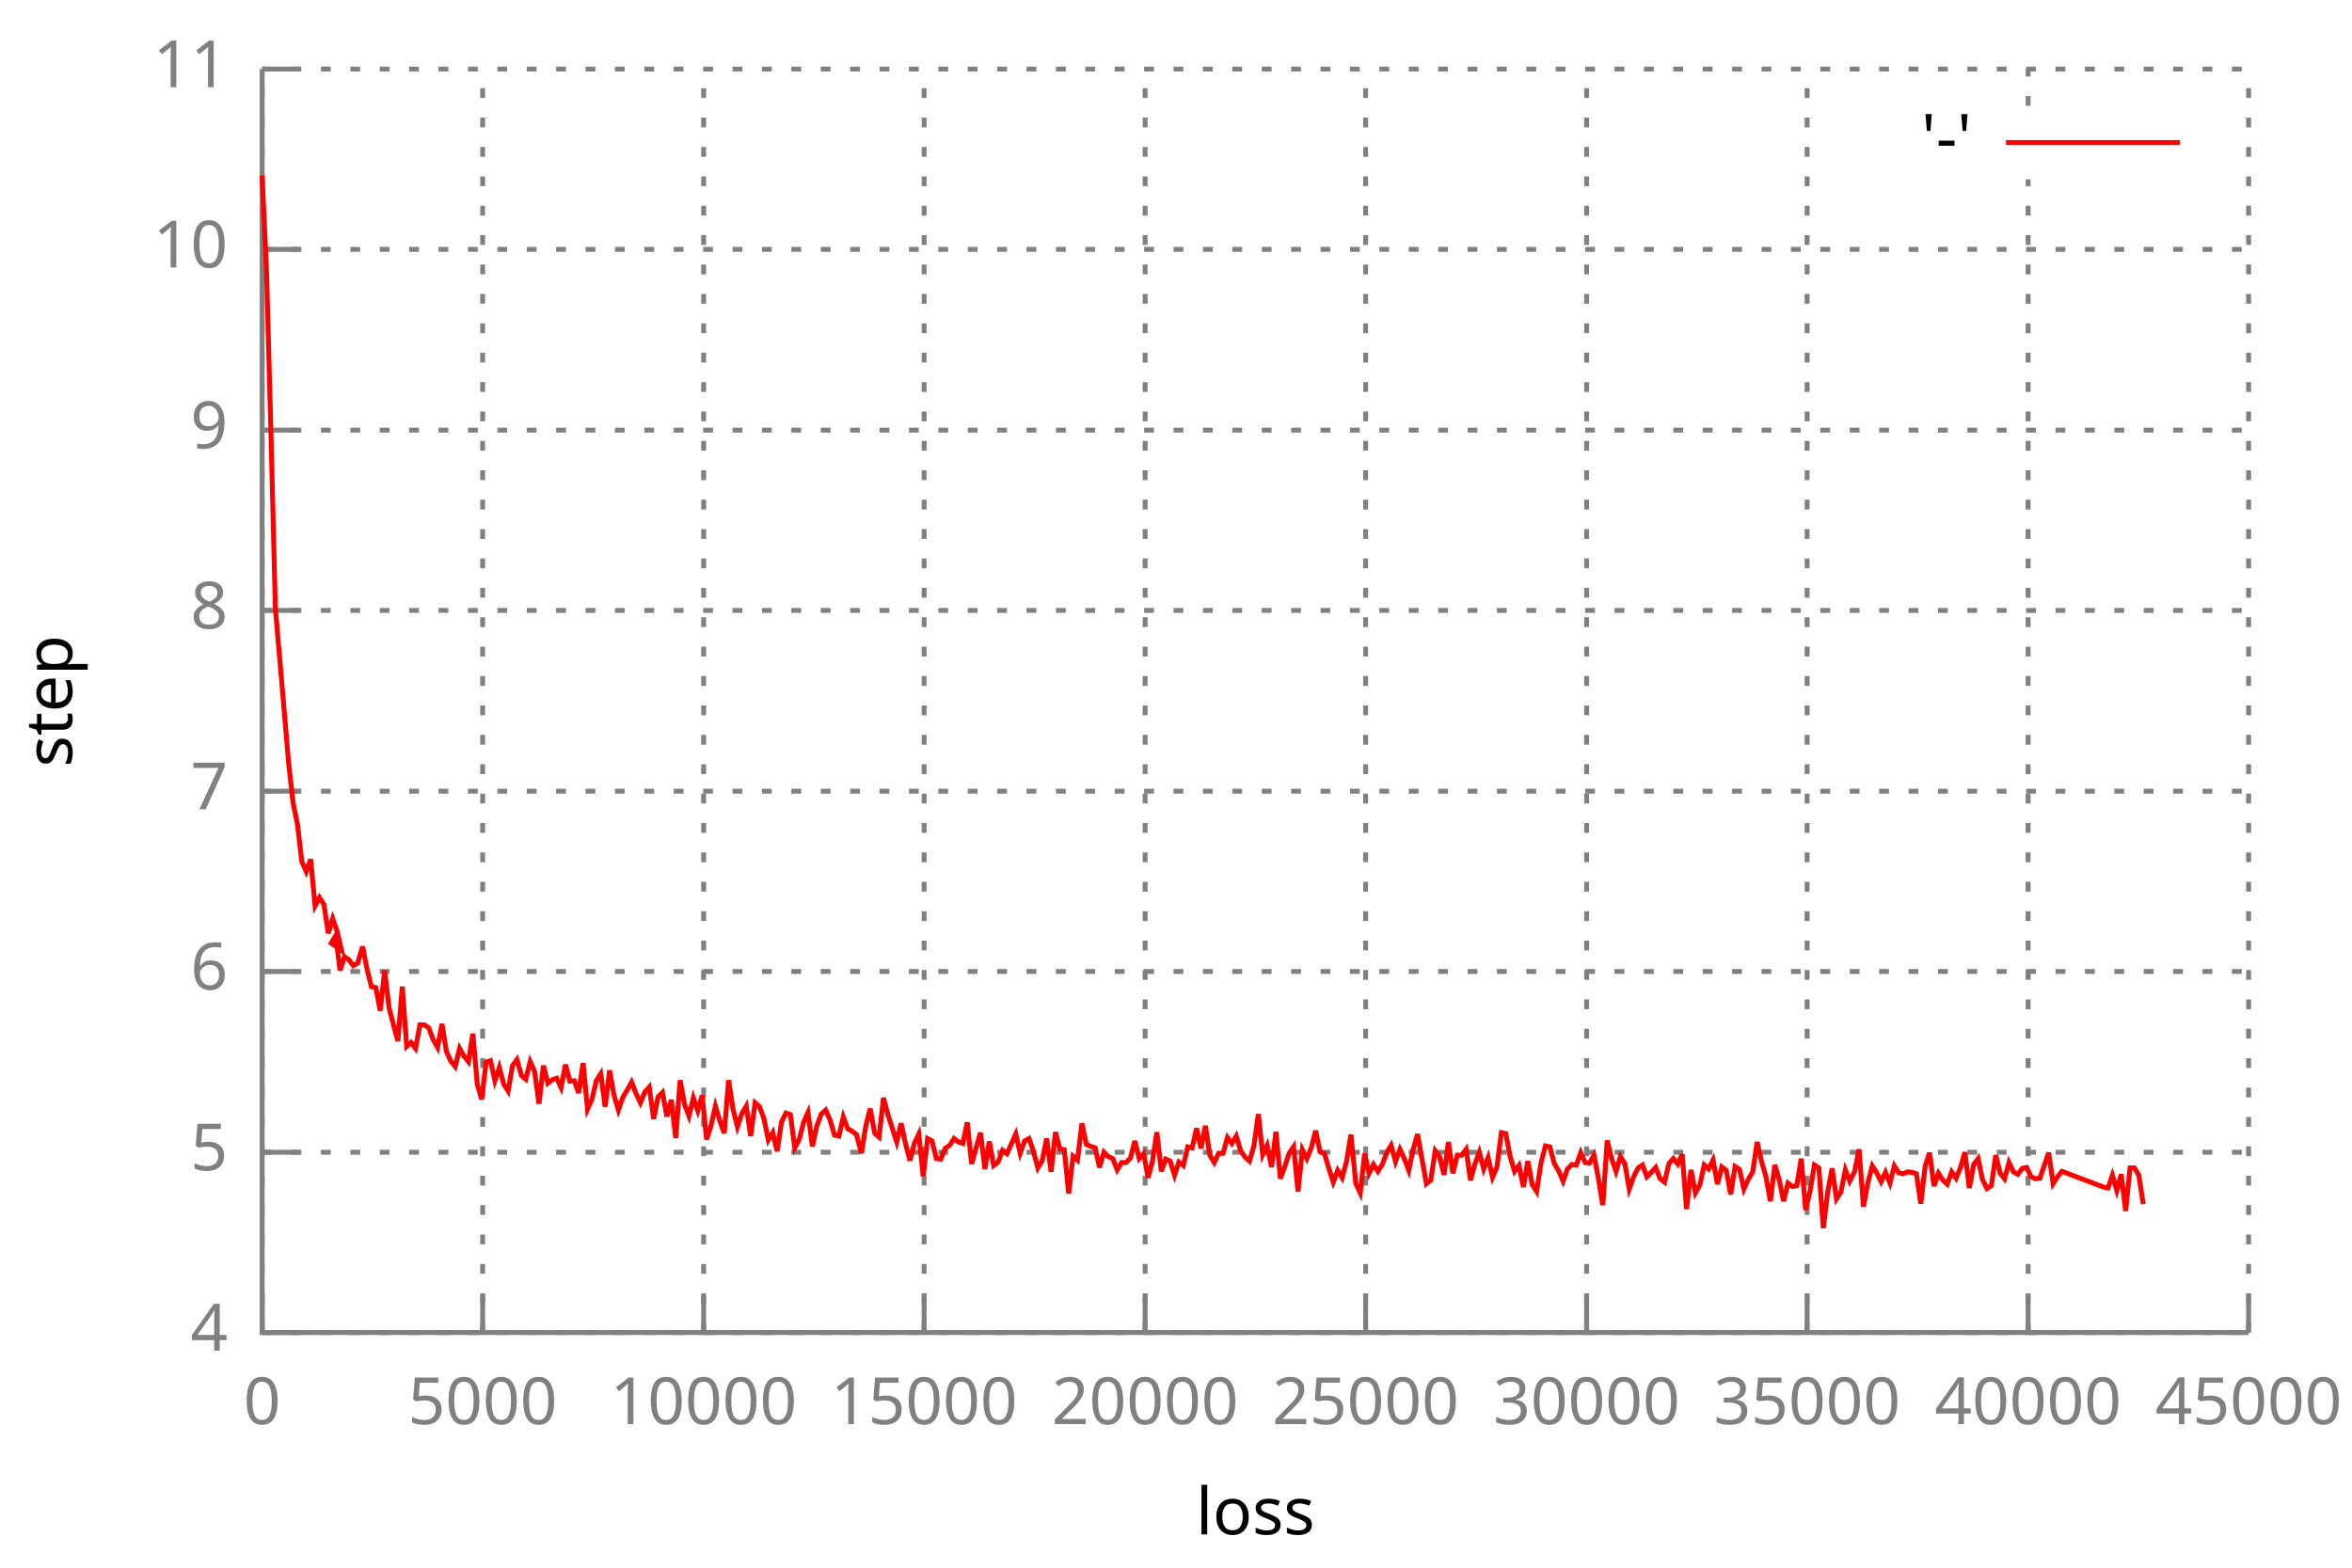
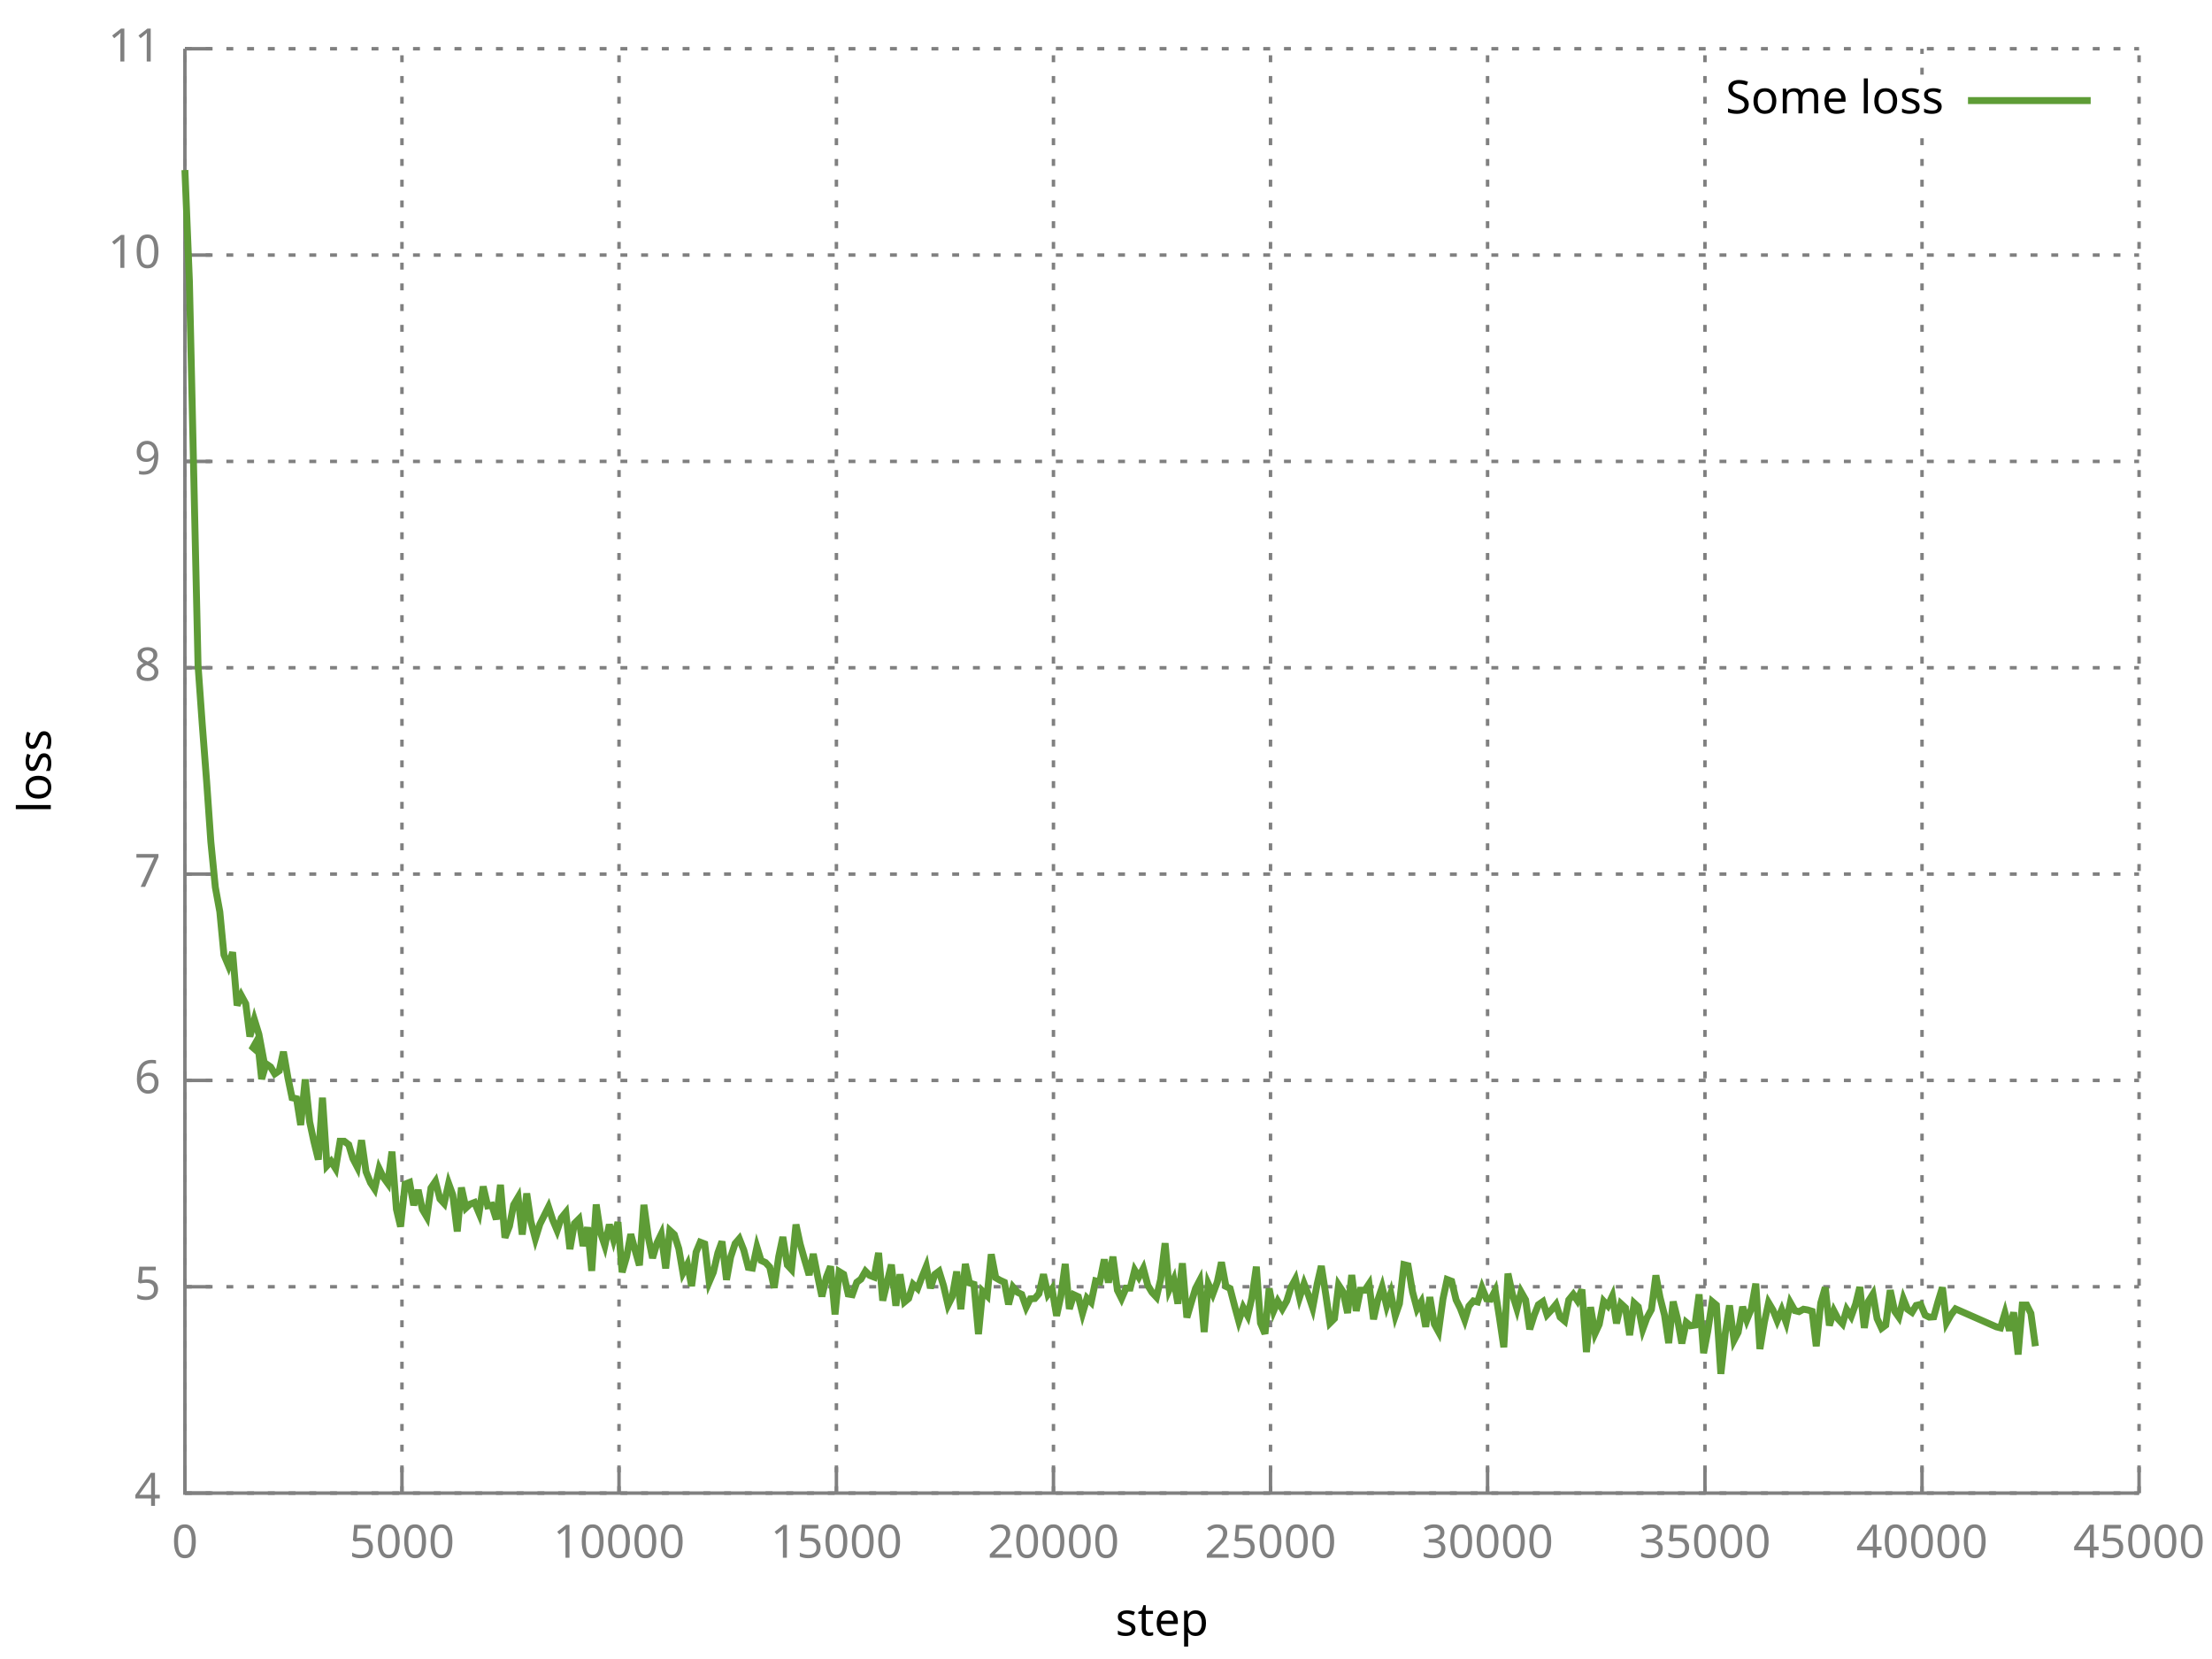
- <svg xmlns="http://www.w3.org/2000/svg" xmlns:xlink="http://www.w3.org/1999/xlink" width="480" height="320" viewBox="0 0 480 320">
+ <svg xmlns="http://www.w3.org/2000/svg" xmlns:xlink="http://www.w3.org/1999/xlink" width="640" height="480" viewBox="0 0 640 480">
  <g id="gnuplot_canvas">
-     <rect x="0" y="0" width="480" height="320" fill="none" />
+     <rect x="0" y="0" width="640" height="480" fill="none" />
    <defs>
      <circle id="gpDot" r="0.5" stroke-width="0.5" />
      <path id="gpPt0" stroke-width="0.267" stroke="currentColor" d="M-1,0 h2 M0,-1 v2" />
      <path id="gpPt1" stroke-width="0.267" stroke="currentColor" d="M-1,-1 L1,1 M1,-1 L-1,1" />
      <path id="gpPt2" stroke-width="0.267" stroke="currentColor" d="M-1,0 L1,0 M0,-1 L0,1 M-1,-1 L1,1 M-1,1 L1,-1" />
      <rect id="gpPt3" stroke-width="0.267" stroke="currentColor" x="-1" y="-1" width="2" height="2" />
      <rect id="gpPt4" stroke-width="0.267" stroke="currentColor" fill="currentColor" x="-1" y="-1" width="2" height="2" />
      <circle id="gpPt5" stroke-width="0.267" stroke="currentColor" cx="0" cy="0" r="1" />
      <use xlink:href="#gpPt5" id="gpPt6" fill="currentColor" stroke="none" />
      <path id="gpPt7" stroke-width="0.267" stroke="currentColor" d="M0,-1.33 L-1.33,0.67 L1.33,0.67 z" />
      <use xlink:href="#gpPt7" id="gpPt8" fill="currentColor" stroke="none" />
      <use xlink:href="#gpPt7" id="gpPt9" stroke="currentColor" transform="rotate(180)" />
      <use xlink:href="#gpPt9" id="gpPt10" fill="currentColor" stroke="none" />
      <use xlink:href="#gpPt3" id="gpPt11" stroke="currentColor" transform="rotate(45)" />
      <use xlink:href="#gpPt11" id="gpPt12" fill="currentColor" stroke="none" />
      <filter id="greybox" filterUnits="objectBoundingBox" x="0" y="0" height="1" width="1">
        <feFlood flood-color="lightgrey" flood-opacity="1" result="grey" />
        <feComposite in="SourceGraphic" in2="grey" operator="atop" />
      </filter>
    </defs>
    <g style="fill:none; color:white; stroke:currentColor; stroke-width:1.00; stroke-linecap:butt; stroke-linejoin:miter">
</g>
    <g style="fill:none; color:red; stroke:currentColor; stroke-width:1.00; stroke-linecap:butt; stroke-linejoin:miter">
</g>
    <g style="fill:none; color:gray; stroke:currentColor; stroke-width:1.00; stroke-linecap:butt; stroke-linejoin:miter">
-       <path stroke="rgb(128, 128, 128)" stroke-dasharray=" 2,4" class="gridline" d="M53.5,272.0 L458.9,272.0  " />
-     </g>
-     <g style="fill:none; color:red; stroke:currentColor; stroke-width:1.00; stroke-linecap:butt; stroke-linejoin:miter">
-       <path stroke="rgb(128, 128, 128)" d="M53.5,272.0 L61.0,272.0  " />
-       <g transform="translate(46.5,275.7)" style="stroke:none; fill:rgb(128,128,128); font-family:Verdana; font-size:10.00pt; text-anchor:end">
+       <path stroke="rgb(128, 128, 128)" stroke-dasharray=" 2,4" class="gridline" d="M53.5,432.0 L618.9,432.0  " />
+     </g>
+     <g style="fill:none; color:red; stroke:currentColor; stroke-width:1.00; stroke-linecap:butt; stroke-linejoin:miter">
+       <path stroke="rgb(128, 128, 128)" d="M53.5,432.0 L61.0,432.0  " />
+       <g transform="translate(46.5,435.7)" style="stroke:none; fill:rgb(128,128,128); font-family:Verdana; font-size:10.00pt; text-anchor:end">
        <text> 4</text>
      </g>
    </g>
    <g style="fill:none; color:gray; stroke:currentColor; stroke-width:1.00; stroke-linecap:butt; stroke-linejoin:miter">
-       <path stroke="rgb(128, 128, 128)" stroke-dasharray=" 2,4" class="gridline" d="M53.5,235.2 L458.9,235.2  " />
-     </g>
-     <g style="fill:none; color:red; stroke:currentColor; stroke-width:1.00; stroke-linecap:butt; stroke-linejoin:miter">
-       <path stroke="rgb(128, 128, 128)" d="M53.5,235.2 L61.0,235.2  " />
-       <g transform="translate(46.5,238.9)" style="stroke:none; fill:rgb(128,128,128); font-family:Verdana; font-size:10.00pt; text-anchor:end">
+       <path stroke="rgb(128, 128, 128)" stroke-dasharray=" 2,4" class="gridline" d="M53.5,372.3 L618.9,372.3  " />
+     </g>
+     <g style="fill:none; color:red; stroke:currentColor; stroke-width:1.00; stroke-linecap:butt; stroke-linejoin:miter">
+       <path stroke="rgb(128, 128, 128)" d="M53.5,372.3 L61.0,372.3  " />
+       <g transform="translate(46.5,376.0)" style="stroke:none; fill:rgb(128,128,128); font-family:Verdana; font-size:10.00pt; text-anchor:end">
        <text> 5</text>
      </g>
    </g>
    <g style="fill:none; color:gray; stroke:currentColor; stroke-width:1.00; stroke-linecap:butt; stroke-linejoin:miter">
-       <path stroke="rgb(128, 128, 128)" stroke-dasharray=" 2,4" class="gridline" d="M53.5,198.3 L458.9,198.3  " />
-     </g>
-     <g style="fill:none; color:red; stroke:currentColor; stroke-width:1.00; stroke-linecap:butt; stroke-linejoin:miter">
-       <path stroke="rgb(128, 128, 128)" d="M53.5,198.3 L61.0,198.3  " />
-       <g transform="translate(46.5,202.0)" style="stroke:none; fill:rgb(128,128,128); font-family:Verdana; font-size:10.00pt; text-anchor:end">
+       <path stroke="rgb(128, 128, 128)" stroke-dasharray=" 2,4" class="gridline" d="M53.5,312.6 L618.9,312.6  " />
+     </g>
+     <g style="fill:none; color:red; stroke:currentColor; stroke-width:1.00; stroke-linecap:butt; stroke-linejoin:miter">
+       <path stroke="rgb(128, 128, 128)" d="M53.5,312.6 L61.0,312.6  " />
+       <g transform="translate(46.5,316.3)" style="stroke:none; fill:rgb(128,128,128); font-family:Verdana; font-size:10.00pt; text-anchor:end">
        <text> 6</text>
      </g>
    </g>
    <g style="fill:none; color:gray; stroke:currentColor; stroke-width:1.00; stroke-linecap:butt; stroke-linejoin:miter">
-       <path stroke="rgb(128, 128, 128)" stroke-dasharray=" 2,4" class="gridline" d="M53.5,161.5 L458.9,161.5  " />
-     </g>
-     <g style="fill:none; color:red; stroke:currentColor; stroke-width:1.00; stroke-linecap:butt; stroke-linejoin:miter">
-       <path stroke="rgb(128, 128, 128)" d="M53.5,161.5 L61.0,161.5  " />
-       <g transform="translate(46.5,165.2)" style="stroke:none; fill:rgb(128,128,128); font-family:Verdana; font-size:10.00pt; text-anchor:end">
+       <path stroke="rgb(128, 128, 128)" stroke-dasharray=" 2,4" class="gridline" d="M53.5,252.9 L618.9,252.9  " />
+     </g>
+     <g style="fill:none; color:red; stroke:currentColor; stroke-width:1.00; stroke-linecap:butt; stroke-linejoin:miter">
+       <path stroke="rgb(128, 128, 128)" d="M53.5,252.9 L61.0,252.9  " />
+       <g transform="translate(46.5,256.6)" style="stroke:none; fill:rgb(128,128,128); font-family:Verdana; font-size:10.00pt; text-anchor:end">
        <text> 7</text>
      </g>
    </g>
    <g style="fill:none; color:gray; stroke:currentColor; stroke-width:1.00; stroke-linecap:butt; stroke-linejoin:miter">
-       <path stroke="rgb(128, 128, 128)" stroke-dasharray=" 2,4" class="gridline" d="M53.5,124.6 L458.9,124.6  " />
-     </g>
-     <g style="fill:none; color:red; stroke:currentColor; stroke-width:1.00; stroke-linecap:butt; stroke-linejoin:miter">
-       <path stroke="rgb(128, 128, 128)" d="M53.5,124.6 L61.0,124.6  " />
-       <g transform="translate(46.5,128.3)" style="stroke:none; fill:rgb(128,128,128); font-family:Verdana; font-size:10.00pt; text-anchor:end">
+       <path stroke="rgb(128, 128, 128)" stroke-dasharray=" 2,4" class="gridline" d="M53.5,193.2 L618.9,193.2  " />
+     </g>
+     <g style="fill:none; color:red; stroke:currentColor; stroke-width:1.00; stroke-linecap:butt; stroke-linejoin:miter">
+       <path stroke="rgb(128, 128, 128)" d="M53.5,193.2 L61.0,193.2  " />
+       <g transform="translate(46.5,196.9)" style="stroke:none; fill:rgb(128,128,128); font-family:Verdana; font-size:10.00pt; text-anchor:end">
        <text> 8</text>
      </g>
    </g>
    <g style="fill:none; color:gray; stroke:currentColor; stroke-width:1.00; stroke-linecap:butt; stroke-linejoin:miter">
-       <path stroke="rgb(128, 128, 128)" stroke-dasharray=" 2,4" class="gridline" d="M53.5,87.8 L458.9,87.8  " />
-     </g>
-     <g style="fill:none; color:red; stroke:currentColor; stroke-width:1.00; stroke-linecap:butt; stroke-linejoin:miter">
-       <path stroke="rgb(128, 128, 128)" d="M53.5,87.8 L61.0,87.8  " />
-       <g transform="translate(46.5,91.5)" style="stroke:none; fill:rgb(128,128,128); font-family:Verdana; font-size:10.00pt; text-anchor:end">
+       <path stroke="rgb(128, 128, 128)" stroke-dasharray=" 2,4" class="gridline" d="M53.5,133.5 L618.9,133.5  " />
+     </g>
+     <g style="fill:none; color:red; stroke:currentColor; stroke-width:1.00; stroke-linecap:butt; stroke-linejoin:miter">
+       <path stroke="rgb(128, 128, 128)" d="M53.5,133.5 L61.0,133.5  " />
+       <g transform="translate(46.5,137.2)" style="stroke:none; fill:rgb(128,128,128); font-family:Verdana; font-size:10.00pt; text-anchor:end">
        <text> 9</text>
      </g>
    </g>
    <g style="fill:none; color:gray; stroke:currentColor; stroke-width:1.00; stroke-linecap:butt; stroke-linejoin:miter">
-       <path stroke="rgb(128, 128, 128)" stroke-dasharray=" 2,4" class="gridline" d="M53.5,50.9 L458.9,50.9  " />
-     </g>
-     <g style="fill:none; color:red; stroke:currentColor; stroke-width:1.00; stroke-linecap:butt; stroke-linejoin:miter">
-       <path stroke="rgb(128, 128, 128)" d="M53.5,50.9 L61.0,50.9  " />
-       <g transform="translate(46.5,54.6)" style="stroke:none; fill:rgb(128,128,128); font-family:Verdana; font-size:10.00pt; text-anchor:end">
+       <path stroke="rgb(128, 128, 128)" stroke-dasharray=" 2,4" class="gridline" d="M53.5,73.8 L618.9,73.8  " />
+     </g>
+     <g style="fill:none; color:red; stroke:currentColor; stroke-width:1.00; stroke-linecap:butt; stroke-linejoin:miter">
+       <path stroke="rgb(128, 128, 128)" d="M53.5,73.8 L61.0,73.8  " />
+       <g transform="translate(46.5,77.5)" style="stroke:none; fill:rgb(128,128,128); font-family:Verdana; font-size:10.00pt; text-anchor:end">
        <text> 10</text>
      </g>
    </g>
    <g style="fill:none; color:gray; stroke:currentColor; stroke-width:1.00; stroke-linecap:butt; stroke-linejoin:miter">
-       <path stroke="rgb(128, 128, 128)" stroke-dasharray=" 2,4" class="gridline" d="M53.5,14.1 L458.9,14.1  " />
+       <path stroke="rgb(128, 128, 128)" stroke-dasharray=" 2,4" class="gridline" d="M53.5,14.1 L618.9,14.1  " />
    </g>
    <g style="fill:none; color:red; stroke:currentColor; stroke-width:1.00; stroke-linecap:butt; stroke-linejoin:miter">
      <path stroke="rgb(128, 128, 128)" d="M53.5,14.1 L61.0,14.1  " />
      <g transform="translate(46.5,17.8)" style="stroke:none; fill:rgb(128,128,128); font-family:Verdana; font-size:10.00pt; text-anchor:end">
        <text> 11</text>
      </g>
    </g>
    <g style="fill:none; color:gray; stroke:currentColor; stroke-width:1.00; stroke-linecap:butt; stroke-linejoin:miter">
-       <path stroke="rgb(128, 128, 128)" stroke-dasharray=" 2,4" class="gridline" d="M53.5,272.0 L53.5,14.1  " />
-     </g>
-     <g style="fill:none; color:red; stroke:currentColor; stroke-width:1.00; stroke-linecap:butt; stroke-linejoin:miter">
-       <path stroke="rgb(128, 128, 128)" d="M53.5,272.0 L53.5,264.5  " />
-       <g transform="translate(53.5,290.7)" style="stroke:none; fill:rgb(128,128,128); font-family:Verdana; font-size:10.00pt; text-anchor:middle">
+       <path stroke="rgb(128, 128, 128)" stroke-dasharray=" 2,4" class="gridline" d="M53.5,432.0 L53.5,14.1  " />
+     </g>
+     <g style="fill:none; color:red; stroke:currentColor; stroke-width:1.00; stroke-linecap:butt; stroke-linejoin:miter">
+       <path stroke="rgb(128, 128, 128)" d="M53.5,432.0 L53.5,424.5  " />
+       <g transform="translate(53.5,450.7)" style="stroke:none; fill:rgb(128,128,128); font-family:Verdana; font-size:10.00pt; text-anchor:middle">
        <text> 0</text>
      </g>
    </g>
    <g style="fill:none; color:gray; stroke:currentColor; stroke-width:1.00; stroke-linecap:butt; stroke-linejoin:miter">
-       <path stroke="rgb(128, 128, 128)" stroke-dasharray=" 2,4" class="gridline" d="M98.5,272.0 L98.5,14.1  " />
-     </g>
-     <g style="fill:none; color:red; stroke:currentColor; stroke-width:1.00; stroke-linecap:butt; stroke-linejoin:miter">
-       <path stroke="rgb(128, 128, 128)" d="M98.5,272.0 L98.5,264.5  " />
-       <g transform="translate(98.5,290.7)" style="stroke:none; fill:rgb(128,128,128); font-family:Verdana; font-size:10.00pt; text-anchor:middle">
+       <path stroke="rgb(128, 128, 128)" stroke-dasharray=" 2,4" class="gridline" d="M116.3,432.0 L116.3,14.1  " />
+     </g>
+     <g style="fill:none; color:red; stroke:currentColor; stroke-width:1.00; stroke-linecap:butt; stroke-linejoin:miter">
+       <path stroke="rgb(128, 128, 128)" d="M116.3,432.0 L116.3,424.5  " />
+       <g transform="translate(116.3,450.7)" style="stroke:none; fill:rgb(128,128,128); font-family:Verdana; font-size:10.00pt; text-anchor:middle">
        <text> 5000</text>
      </g>
    </g>
    <g style="fill:none; color:gray; stroke:currentColor; stroke-width:1.00; stroke-linecap:butt; stroke-linejoin:miter">
-       <path stroke="rgb(128, 128, 128)" stroke-dasharray=" 2,4" class="gridline" d="M143.6,272.0 L143.6,14.1  " />
-     </g>
-     <g style="fill:none; color:red; stroke:currentColor; stroke-width:1.00; stroke-linecap:butt; stroke-linejoin:miter">
-       <path stroke="rgb(128, 128, 128)" d="M143.6,272.0 L143.6,264.5  " />
-       <g transform="translate(143.6,290.7)" style="stroke:none; fill:rgb(128,128,128); font-family:Verdana; font-size:10.00pt; text-anchor:middle">
+       <path stroke="rgb(128, 128, 128)" stroke-dasharray=" 2,4" class="gridline" d="M179.1,432.0 L179.1,14.1  " />
+     </g>
+     <g style="fill:none; color:red; stroke:currentColor; stroke-width:1.00; stroke-linecap:butt; stroke-linejoin:miter">
+       <path stroke="rgb(128, 128, 128)" d="M179.1,432.0 L179.1,424.5  " />
+       <g transform="translate(179.1,450.7)" style="stroke:none; fill:rgb(128,128,128); font-family:Verdana; font-size:10.00pt; text-anchor:middle">
        <text> 10000</text>
      </g>
    </g>
    <g style="fill:none; color:gray; stroke:currentColor; stroke-width:1.00; stroke-linecap:butt; stroke-linejoin:miter">
-       <path stroke="rgb(128, 128, 128)" stroke-dasharray=" 2,4" class="gridline" d="M188.6,272.0 L188.6,14.1  " />
-     </g>
-     <g style="fill:none; color:red; stroke:currentColor; stroke-width:1.00; stroke-linecap:butt; stroke-linejoin:miter">
-       <path stroke="rgb(128, 128, 128)" d="M188.6,272.0 L188.6,264.5  " />
-       <g transform="translate(188.6,290.7)" style="stroke:none; fill:rgb(128,128,128); font-family:Verdana; font-size:10.00pt; text-anchor:middle">
+       <path stroke="rgb(128, 128, 128)" stroke-dasharray=" 2,4" class="gridline" d="M242.0,432.0 L242.0,14.1  " />
+     </g>
+     <g style="fill:none; color:red; stroke:currentColor; stroke-width:1.00; stroke-linecap:butt; stroke-linejoin:miter">
+       <path stroke="rgb(128, 128, 128)" d="M242.0,432.0 L242.0,424.5  " />
+       <g transform="translate(242.0,450.7)" style="stroke:none; fill:rgb(128,128,128); font-family:Verdana; font-size:10.00pt; text-anchor:middle">
        <text> 15000</text>
      </g>
    </g>
    <g style="fill:none; color:gray; stroke:currentColor; stroke-width:1.00; stroke-linecap:butt; stroke-linejoin:miter">
-       <path stroke="rgb(128, 128, 128)" stroke-dasharray=" 2,4" class="gridline" d="M233.7,272.0 L233.7,14.1  " />
-     </g>
-     <g style="fill:none; color:red; stroke:currentColor; stroke-width:1.00; stroke-linecap:butt; stroke-linejoin:miter">
-       <path stroke="rgb(128, 128, 128)" d="M233.7,272.0 L233.7,264.5  " />
-       <g transform="translate(233.7,290.7)" style="stroke:none; fill:rgb(128,128,128); font-family:Verdana; font-size:10.00pt; text-anchor:middle">
+       <path stroke="rgb(128, 128, 128)" stroke-dasharray=" 2,4" class="gridline" d="M304.8,432.0 L304.8,14.1  " />
+     </g>
+     <g style="fill:none; color:red; stroke:currentColor; stroke-width:1.00; stroke-linecap:butt; stroke-linejoin:miter">
+       <path stroke="rgb(128, 128, 128)" d="M304.8,432.0 L304.8,424.5  " />
+       <g transform="translate(304.8,450.7)" style="stroke:none; fill:rgb(128,128,128); font-family:Verdana; font-size:10.00pt; text-anchor:middle">
        <text> 20000</text>
      </g>
    </g>
    <g style="fill:none; color:gray; stroke:currentColor; stroke-width:1.00; stroke-linecap:butt; stroke-linejoin:miter">
-       <path stroke="rgb(128, 128, 128)" stroke-dasharray=" 2,4" class="gridline" d="M278.7,272.0 L278.7,14.1  " />
-     </g>
-     <g style="fill:none; color:red; stroke:currentColor; stroke-width:1.00; stroke-linecap:butt; stroke-linejoin:miter">
-       <path stroke="rgb(128, 128, 128)" d="M278.7,272.0 L278.7,264.5  " />
-       <g transform="translate(278.7,290.7)" style="stroke:none; fill:rgb(128,128,128); font-family:Verdana; font-size:10.00pt; text-anchor:middle">
+       <path stroke="rgb(128, 128, 128)" stroke-dasharray=" 2,4" class="gridline" d="M367.6,432.0 L367.6,14.1  " />
+     </g>
+     <g style="fill:none; color:red; stroke:currentColor; stroke-width:1.00; stroke-linecap:butt; stroke-linejoin:miter">
+       <path stroke="rgb(128, 128, 128)" d="M367.6,432.0 L367.6,424.5  " />
+       <g transform="translate(367.6,450.7)" style="stroke:none; fill:rgb(128,128,128); font-family:Verdana; font-size:10.00pt; text-anchor:middle">
        <text> 25000</text>
      </g>
    </g>
    <g style="fill:none; color:gray; stroke:currentColor; stroke-width:1.00; stroke-linecap:butt; stroke-linejoin:miter">
-       <path stroke="rgb(128, 128, 128)" stroke-dasharray=" 2,4" class="gridline" d="M323.8,272.0 L323.8,14.1  " />
-     </g>
-     <g style="fill:none; color:red; stroke:currentColor; stroke-width:1.00; stroke-linecap:butt; stroke-linejoin:miter">
-       <path stroke="rgb(128, 128, 128)" d="M323.8,272.0 L323.8,264.5  " />
-       <g transform="translate(323.8,290.7)" style="stroke:none; fill:rgb(128,128,128); font-family:Verdana; font-size:10.00pt; text-anchor:middle">
+       <path stroke="rgb(128, 128, 128)" stroke-dasharray=" 2,4" class="gridline" d="M430.4,432.0 L430.4,14.1  " />
+     </g>
+     <g style="fill:none; color:red; stroke:currentColor; stroke-width:1.00; stroke-linecap:butt; stroke-linejoin:miter">
+       <path stroke="rgb(128, 128, 128)" d="M430.4,432.0 L430.4,424.5  " />
+       <g transform="translate(430.4,450.7)" style="stroke:none; fill:rgb(128,128,128); font-family:Verdana; font-size:10.00pt; text-anchor:middle">
        <text> 30000</text>
      </g>
    </g>
    <g style="fill:none; color:gray; stroke:currentColor; stroke-width:1.00; stroke-linecap:butt; stroke-linejoin:miter">
-       <path stroke="rgb(128, 128, 128)" stroke-dasharray=" 2,4" class="gridline" d="M368.8,272.0 L368.8,14.1  " />
-     </g>
-     <g style="fill:none; color:red; stroke:currentColor; stroke-width:1.00; stroke-linecap:butt; stroke-linejoin:miter">
-       <path stroke="rgb(128, 128, 128)" d="M368.8,272.0 L368.8,264.5  " />
-       <g transform="translate(368.8,290.7)" style="stroke:none; fill:rgb(128,128,128); font-family:Verdana; font-size:10.00pt; text-anchor:middle">
+       <path stroke="rgb(128, 128, 128)" stroke-dasharray=" 2,4" class="gridline" d="M493.3,432.0 L493.3,14.1  " />
+     </g>
+     <g style="fill:none; color:red; stroke:currentColor; stroke-width:1.00; stroke-linecap:butt; stroke-linejoin:miter">
+       <path stroke="rgb(128, 128, 128)" d="M493.3,432.0 L493.3,424.5  " />
+       <g transform="translate(493.3,450.7)" style="stroke:none; fill:rgb(128,128,128); font-family:Verdana; font-size:10.00pt; text-anchor:middle">
        <text> 35000</text>
      </g>
    </g>
    <g style="fill:none; color:gray; stroke:currentColor; stroke-width:1.00; stroke-linecap:butt; stroke-linejoin:miter">
-       <path stroke="rgb(128, 128, 128)" stroke-dasharray=" 2,4" class="gridline" d="M413.9,272.0 L413.9,36.6 M413.9,21.6 L413.9,14.1  " />
-     </g>
-     <g style="fill:none; color:red; stroke:currentColor; stroke-width:1.00; stroke-linecap:butt; stroke-linejoin:miter">
-       <path stroke="rgb(128, 128, 128)" d="M413.9,272.0 L413.9,264.5  " />
-       <g transform="translate(413.9,290.7)" style="stroke:none; fill:rgb(128,128,128); font-family:Verdana; font-size:10.00pt; text-anchor:middle">
+       <path stroke="rgb(128, 128, 128)" stroke-dasharray=" 2,4" class="gridline" d="M556.1,432.0 L556.1,36.6 M556.1,21.6 L556.1,14.1  " />
+     </g>
+     <g style="fill:none; color:red; stroke:currentColor; stroke-width:1.00; stroke-linecap:butt; stroke-linejoin:miter">
+       <path stroke="rgb(128, 128, 128)" d="M556.1,432.0 L556.1,424.5  " />
+       <g transform="translate(556.1,450.7)" style="stroke:none; fill:rgb(128,128,128); font-family:Verdana; font-size:10.00pt; text-anchor:middle">
        <text> 40000</text>
      </g>
    </g>
    <g style="fill:none; color:gray; stroke:currentColor; stroke-width:1.00; stroke-linecap:butt; stroke-linejoin:miter">
-       <path stroke="rgb(128, 128, 128)" stroke-dasharray=" 2,4" class="gridline" d="M458.9,272.0 L458.9,14.1  " />
-     </g>
-     <g style="fill:none; color:red; stroke:currentColor; stroke-width:1.00; stroke-linecap:butt; stroke-linejoin:miter">
-       <path stroke="rgb(128, 128, 128)" d="M458.9,272.0 L458.9,264.5  " />
-       <g transform="translate(458.9,290.7)" style="stroke:none; fill:rgb(128,128,128); font-family:Verdana; font-size:10.00pt; text-anchor:middle">
+       <path stroke="rgb(128, 128, 128)" stroke-dasharray=" 2,4" class="gridline" d="M618.9,432.0 L618.9,14.1  " />
+     </g>
+     <g style="fill:none; color:red; stroke:currentColor; stroke-width:1.00; stroke-linecap:butt; stroke-linejoin:miter">
+       <path stroke="rgb(128, 128, 128)" d="M618.9,432.0 L618.9,424.5  " />
+       <g transform="translate(618.9,450.7)" style="stroke:none; fill:rgb(128,128,128); font-family:Verdana; font-size:10.00pt; text-anchor:middle">
        <text> 45000</text>
      </g>
-       <path stroke="rgb(128, 128, 128)" d="M53.5,14.1 L53.5,272.0 L458.9,272.0 M458.9,14.1 M53.5,14.1  " />
-       <g transform="translate(14.7,143.1) rotate(270)" style="stroke:none; fill:black; font-family:Verdana; font-size:10.00pt; text-anchor:middle">
+       <path stroke="rgb(128, 128, 128)" d="M53.5,14.1 L53.5,432.0 L618.9,432.0 M618.9,14.1 M53.5,14.1  " />
+       <g transform="translate(14.7,223.1) rotate(270)" style="stroke:none; fill:black; font-family:Verdana; font-size:10.00pt; text-anchor:middle">
+         <text>loss</text>
+       </g>
+     </g>
+     <g style="fill:none; color:black; stroke:currentColor; stroke-width:1.00; stroke-linecap:butt; stroke-linejoin:miter">
+       <g transform="translate(336.2,473.2)" style="stroke:none; fill:black; font-family:Verdana; font-size:10.00pt; text-anchor:middle">
        <text>step</text>
      </g>
    </g>
-     <g style="fill:none; color:black; stroke:currentColor; stroke-width:1.00; stroke-linecap:butt; stroke-linejoin:miter">
-       <g transform="translate(256.2,313.2)" style="stroke:none; fill:black; font-family:Verdana; font-size:10.00pt; text-anchor:middle">
-         <text>loss</text>
-       </g>
-     </g>
    <g style="fill:none; color:red; stroke:currentColor; stroke-width:1.00; stroke-linecap:butt; stroke-linejoin:miter">
</g>
    <g id="gnuplot_plot_1">
-       <g style="fill:none; color:red; stroke:currentColor; stroke-width:1.00; stroke-linecap:butt; stroke-linejoin:miter">
-         <g transform="translate(402.4,32.8)" style="stroke:none; fill:black; font-family:Verdana; font-size:10.00pt; text-anchor:end">
-           <text>'-'</text>
+       <g style="fill:none; color:white; stroke:rgb(128, 128, 128); stroke-width:2.00; stroke-linecap:butt; stroke-linejoin:miter">
+ </g>
+       <g style="fill:none; color:red; stroke:currentColor; stroke-width:2.00; stroke-linecap:butt; stroke-linejoin:miter">
+         <g transform="translate(562.4,32.8)" style="stroke:none; fill:black; font-family:Verdana; font-size:10.00pt; text-anchor:end">
+           <text>Some loss</text>
        </g>
-         <path d="M409.4,29.1 L444.9,29.1 M53.5,35.8 L54.4,55.6 L55.3,88.5 L56.2,124.2 L57.1,134.6 L58.0,145.1    L58.9,155.7 L59.8,163.8 L60.7,168.2 L61.6,175.9 L62.5,177.9 L63.4,175.4 L64.3,184.9 L65.2,183.2    L66.1,184.6 L67.0,190.5 L67.9,187.5 L68.8,190.1 L69.7,194.0 L67.6,192.5 L68.5,191.0 L69.4,198.1    L70.3,195.3 L71.2,195.9 L72.1,197.1 L73.0,196.6 L74.0,193.2 L74.9,197.8 L75.8,201.4 L76.7,201.6    L77.6,206.3 L78.5,198.1 L79.4,205.7 L80.3,209.2 L81.2,212.5 L82.1,201.4 L83.0,213.6 L83.9,212.8    L84.8,214.0 L85.7,209.2 L86.6,209.2 L87.5,209.8 L88.4,212.2 L89.3,213.8 L90.2,209.0 L91.1,214.6    L92.0,216.6 L92.9,217.7 L93.8,214.0 L94.7,215.6 L95.6,216.7 L96.5,211.0 L97.4,221.3 L98.3,224.4    L99.2,216.8 L100.1,216.5 L101.0,220.6 L101.9,217.9 L102.8,221.3 L103.7,222.7 L104.6,217.5 L105.5,216.3    L106.4,219.5 L107.3,220.3 L108.2,216.7 L109.1,218.7 L110.0,225.3 L110.9,217.5 L111.8,221.1 L112.7,220.4    L113.6,220.1 L114.5,222.0 L115.4,217.3 L116.3,220.7 L117.2,220.6 L118.1,223.1 L119.0,217.0 L119.9,226.4    L120.8,224.4 L121.7,220.6 L122.6,219.2 L123.5,225.9 L124.4,218.5 L125.3,223.5 L126.2,226.6 L127.1,224.0    L128.0,222.5 L128.9,220.9 L129.8,223.2 L130.7,225.1 L131.6,222.9 L132.5,221.9 L133.4,228.4 L134.3,223.9    L135.2,223.0 L136.1,227.9 L137.0,224.5 L137.9,232.3 L138.8,220.5 L139.7,225.4 L140.6,227.8 L141.5,224.1    L142.4,226.7 L143.3,223.6 L144.2,232.6 L145.1,229.8 L146.0,225.8 L146.9,228.8 L147.8,231.3 L148.7,220.5    L149.6,226.4 L150.5,230.0 L151.4,227.3 L152.3,225.8 L153.2,231.9 L154.1,225.1 L155.0,225.9 L155.9,228.3    L156.8,232.7 L157.7,231.2 L158.6,235.0 L159.5,229.0 L160.4,227.2 L161.3,227.5 L162.2,234.3 L163.1,232.6    L164.0,229.1 L164.9,227.1 L165.8,234.0 L166.7,229.8 L167.6,227.4 L168.5,226.6 L169.4,228.6 L170.3,231.7    L171.2,231.9 L172.1,228.0 L173.0,230.4 L173.9,230.9 L174.8,231.6 L175.8,235.4 L176.7,229.8 L177.6,226.3    L178.5,231.3 L179.4,232.1 L180.3,224.1 L181.2,227.5 L182.1,230.3 L183.0,233.1 L183.9,229.3 L184.8,233.4    L185.7,236.9 L186.6,233.4 L187.5,231.5 L188.4,240.1 L189.3,232.4 L190.2,232.9 L191.1,236.5 L192.0,236.6    L192.9,234.4 L193.8,233.8 L194.7,232.4 L195.6,233.1 L196.5,233.4 L197.4,229.1 L198.3,237.6 L199.2,234.3    L200.1,231.2 L201.0,238.6 L201.9,233.0 L202.8,237.9 L203.7,237.2 L204.6,234.8 L205.5,235.5 L206.4,233.5    L207.3,231.5 L208.2,235.4 L209.1,232.9 L210.0,232.4 L210.9,235.0 L211.8,238.4 L212.7,236.9 L213.6,232.4    L214.5,239.2 L215.4,231.1 L216.3,234.5 L217.2,234.7 L218.1,243.6 L219.0,236.0 L219.9,236.8 L220.8,229.3    L221.7,233.6 L222.6,234.0 L223.5,234.3 L224.4,238.3 L225.3,235.2 L226.2,236.1 L227.1,236.5 L228.0,238.8    L228.9,237.3 L229.8,237.3 L230.7,236.4 L231.6,232.9 L232.5,236.5 L233.4,235.5 L234.3,240.4 L235.2,237.0    L236.1,231.1 L237.0,239.1 L237.9,236.6 L238.8,237.0 L239.7,239.9 L240.6,237.2 L241.5,237.9 L242.4,234.1    L243.3,234.3 L244.2,230.3 L245.1,234.4 L246.0,229.8 L246.9,235.8 L247.8,237.3 L248.7,235.4 L249.6,235.4    L250.5,232.2 L251.4,233.4 L252.3,231.9 L253.2,234.9 L254.1,236.2 L255.0,237.0 L255.9,233.9 L256.8,227.4    L257.7,235.7 L258.6,233.8 L259.5,238.2 L260.4,231.0 L261.3,240.6 L262.2,238.1 L263.1,235.4 L264.0,234.1    L264.9,243.2 L265.8,234.7 L266.7,236.5 L267.6,234.3 L268.5,230.8 L269.4,235.1 L270.3,235.5 L271.2,238.5    L272.1,241.3 L273.0,238.9 L273.9,240.4 L274.8,237.1 L275.7,231.6 L276.7,241.6 L277.6,243.5 L278.5,235.5    L279.4,239.5 L280.3,237.7 L281.2,239.1 L282.1,237.7 L283.0,235.3 L283.9,233.8 L284.8,237.1 L285.7,234.6    L286.6,236.5 L287.5,238.9 L288.4,234.6 L289.3,231.5 L290.2,236.6 L291.1,241.6 L292.0,240.9 L292.9,234.9    L293.8,236.1 L294.7,239.8 L295.6,233.1 L296.5,239.5 L297.4,235.8 L298.3,235.8 L299.2,234.6 L300.1,240.9    L301.0,237.6 L301.9,235.2 L302.8,238.6 L303.7,236.3 L304.6,240.3 L305.5,238.2 L306.4,231.2 L307.3,231.4    L308.2,236.1 L309.1,239.1 L310.0,237.9 L310.9,242.3 L311.8,237.0 L312.7,241.8 L313.6,243.2 L314.5,237.3    L315.4,233.9 L316.3,234.1 L317.2,237.5 L318.1,239.0 L319.0,241.1 L319.9,238.6 L320.8,237.7 L321.7,237.8    L322.6,235.3 L323.5,237.3 L324.4,237.4 L325.3,235.8 L326.2,240.5 L327.1,246.0 L328.0,232.8 L328.9,236.5    L329.8,239.1 L330.7,236.1 L331.6,237.5 L332.5,242.7 L333.4,240.2 L334.3,238.4 L335.2,237.8 L336.1,240.2    L337.0,239.3 L337.9,238.3 L338.8,240.6 L339.7,241.3 L340.6,237.5 L341.5,236.5 L342.4,237.6 L343.3,235.6    L344.2,246.8 L345.1,238.8 L346.0,243.5 L346.9,241.9 L347.8,237.8 L348.7,238.6 L349.6,236.8 L350.5,241.7    L351.4,238.2 L352.3,238.9 L353.2,243.8 L354.1,238.1 L355.0,238.7 L355.9,242.7 L356.8,240.7 L357.7,239.2    L358.6,233.1 L359.5,237.1 L360.4,240.2 L361.3,245.2 L362.2,237.8 L363.1,240.8 L364.0,245.2 L364.9,241.5    L365.8,242.2 L366.7,242.0 L367.6,236.5 L368.5,247.0 L369.4,243.1 L370.3,237.8 L371.2,238.4 L372.1,250.7    L373.0,243.3 L373.9,238.5 L374.8,244.7 L375.7,243.3 L376.6,238.8 L377.5,241.1 L378.5,239.1 L379.4,234.6    L380.3,246.3 L381.2,241.4 L382.1,238.0 L383.0,239.4 L383.9,241.2 L384.8,239.3 L385.7,241.5 L386.6,238.0    L387.5,239.4 L388.4,239.6 L389.3,239.2 L390.2,239.3 L391.1,239.6 L392.0,245.7 L392.9,238.0 L393.8,235.3    L394.7,242.1 L395.6,239.5 L396.5,240.9 L397.4,241.7 L398.3,239.2 L399.2,240.5 L400.1,238.3 L401.0,235.2    L401.9,242.5 L402.8,237.7 L403.7,236.5 L404.6,240.8 L405.5,242.6 L406.4,242.0 L407.3,235.8 L408.2,239.5    L409.1,240.6 L410.0,237.3 L410.9,239.2 L411.8,239.7 L412.7,238.5 L413.6,238.3 L414.5,240.2 L415.4,240.6    L416.3,240.5 L417.2,237.9 L418.1,235.3 L419.0,241.6 L419.9,240.2 L420.8,239.1 L429.3,242.3 L430.2,242.5    L431.1,239.9 L432.0,243.0 L432.9,239.7 L433.8,247.2 L434.7,238.4 L435.6,238.4 L436.5,239.9 L437.4,245.8     " />
-       </g>
-     </g>
+         <path stroke="rgb( 94, 156,  54)" d="M569.4,29.1 L604.9,29.1 M53.5,49.2 L54.8,81.3 L56.0,134.7 L57.3,192.5 L58.5,209.3 L59.8,226.3    L61.0,243.5 L62.3,256.7 L63.6,263.8 L64.8,276.3 L66.1,279.4 L67.3,275.5 L68.6,290.9 L69.8,288.0    L71.1,290.4 L72.3,299.9 L73.6,295.0 L74.9,299.2 L76.1,305.6 L73.2,303.1 L74.5,300.8 L75.7,312.2    L77.0,307.8 L78.3,308.7 L79.5,310.7 L80.8,309.8 L82.0,304.3 L83.3,311.8 L84.5,317.6 L85.8,317.9    L87.0,325.5 L88.3,312.3 L89.6,324.6 L90.8,330.2 L92.1,335.5 L93.3,317.6 L94.6,337.3 L95.8,336.0    L97.1,338.1 L98.4,330.2 L99.6,330.2 L100.9,331.2 L102.1,335.2 L103.4,337.7 L104.6,329.9 L105.9,339.0    L107.2,342.2 L108.4,344.0 L109.7,338.1 L110.9,340.6 L112.2,342.4 L113.4,333.2 L114.7,349.9 L115.9,354.9    L117.2,342.6 L118.5,342.1 L119.7,348.7 L121.0,344.3 L122.2,349.9 L123.5,352.1 L124.7,343.7 L126.0,341.8    L127.3,346.9 L128.5,348.2 L129.8,342.4 L131.0,345.7 L132.3,356.3 L133.5,343.6 L134.8,349.5 L136.0,348.4    L137.3,347.9 L138.6,351.0 L139.8,343.3 L141.1,348.9 L142.3,348.7 L143.6,352.8 L144.8,342.8 L146.1,358.1    L147.4,354.8 L148.6,348.6 L149.9,346.4 L151.1,357.2 L152.4,345.3 L153.6,353.4 L154.9,358.4 L156.2,354.2    L157.4,351.8 L158.7,349.2 L159.9,352.9 L161.2,356.0 L162.4,352.4 L163.7,350.8 L164.9,361.4 L166.2,354.0    L167.5,352.7 L168.7,360.5 L170.0,355.1 L171.2,367.7 L172.5,348.5 L173.7,356.5 L175.0,360.4 L176.3,354.3    L177.5,358.6 L178.8,353.6 L180.0,368.1 L181.3,363.6 L182.5,357.1 L183.8,361.9 L185.0,366.1 L186.3,348.6    L187.6,358.1 L188.8,364.0 L190.1,359.6 L191.3,357.1 L192.6,367.0 L193.8,356.0 L195.1,357.2 L196.4,361.3    L197.6,368.3 L198.9,365.8 L200.1,372.1 L201.4,362.3 L202.6,359.4 L203.9,359.9 L205.2,370.9 L206.4,368.1    L207.7,362.5 L208.9,359.2 L210.2,370.3 L211.4,363.7 L212.7,359.8 L213.9,358.4 L215.2,361.7 L216.5,366.7    L217.7,366.9 L219.0,360.8 L220.2,364.7 L221.5,365.3 L222.7,366.6 L224.0,372.6 L225.3,363.6 L226.5,357.9    L227.8,366.0 L229.0,367.3 L230.3,354.3 L231.5,359.9 L232.8,364.5 L234.1,368.9 L235.3,362.8 L236.6,369.4    L237.8,375.1 L239.1,369.5 L240.3,366.4 L241.6,380.3 L242.8,367.9 L244.1,368.7 L245.4,374.4 L246.6,374.6    L247.9,371.0 L249.1,370.1 L250.4,367.8 L251.6,369.0 L252.9,369.5 L254.2,362.5 L255.4,376.3 L256.7,370.9    L257.9,365.9 L259.2,377.8 L260.4,368.7 L261.7,376.7 L262.9,375.7 L264.2,371.6 L265.5,372.8 L266.7,369.6    L268.0,366.4 L269.2,372.7 L270.5,368.7 L271.7,367.8 L273.0,372.0 L274.3,377.6 L275.5,375.2 L276.8,367.9    L278.0,378.8 L279.3,365.7 L280.5,371.2 L281.8,371.6 L283.1,386.0 L284.3,373.6 L285.6,374.9 L286.8,362.9    L288.1,369.7 L289.3,370.4 L290.6,371.0 L291.8,377.4 L293.1,372.4 L294.4,373.9 L295.6,374.5 L296.9,378.2    L298.1,375.8 L299.4,375.7 L300.6,374.3 L301.9,368.7 L303.2,374.5 L304.4,372.9 L305.7,380.7 L306.9,375.2    L308.2,365.7 L309.4,378.7 L310.7,374.6 L312.0,375.2 L313.2,380.0 L314.5,375.6 L315.7,376.8 L317.0,370.6    L318.2,370.9 L319.5,364.4 L320.7,371.1 L322.0,363.6 L323.3,373.3 L324.5,375.7 L325.8,372.7 L327.0,372.7    L328.3,367.5 L329.5,369.5 L330.8,367.0 L332.1,371.9 L333.3,373.9 L334.6,375.3 L335.8,370.2 L337.1,359.7    L338.3,373.1 L339.6,370.2 L340.8,377.2 L342.1,365.5 L343.4,381.2 L344.6,377.1 L345.9,372.8 L347.1,370.5    L348.4,385.4 L349.6,371.5 L350.9,374.4 L352.2,370.9 L353.4,365.2 L354.7,372.2 L355.9,372.8 L357.2,377.8    L358.4,382.2 L359.7,378.3 L361.0,380.7 L362.2,375.5 L363.5,366.5 L364.7,382.8 L366.0,385.9 L367.2,372.8    L368.5,379.3 L369.7,376.5 L371.0,378.7 L372.3,376.4 L373.5,372.5 L374.8,370.1 L376.0,375.4 L377.3,371.4    L378.5,374.5 L379.8,378.4 L381.1,371.5 L382.3,366.3 L383.6,374.6 L384.8,382.8 L386.1,381.5 L387.3,371.8    L388.6,373.8 L389.9,379.9 L391.1,368.9 L392.4,379.3 L393.6,373.3 L394.9,373.3 L396.1,371.5 L397.4,381.7    L398.6,376.3 L399.9,372.4 L401.2,377.8 L402.4,374.2 L403.7,380.7 L404.9,377.2 L406.2,365.9 L407.4,366.2    L408.7,373.8 L410.0,378.7 L411.2,376.7 L412.5,383.9 L413.7,375.3 L415.0,383.1 L416.2,385.3 L417.5,375.8    L418.7,370.2 L420.0,370.7 L421.3,376.1 L422.5,378.5 L423.8,381.9 L425.0,377.9 L426.3,376.4 L427.5,376.7    L428.8,372.6 L430.1,375.8 L431.3,375.9 L432.6,373.4 L433.8,381.0 L435.1,389.8 L436.3,368.5 L437.6,374.5    L438.9,378.7 L440.1,373.8 L441.4,376.1 L442.6,384.6 L443.9,380.5 L445.1,377.5 L446.4,376.6 L447.6,380.4    L448.9,379.0 L450.2,377.4 L451.4,381.1 L452.7,382.2 L453.9,376.1 L455.2,374.5 L456.4,376.3 L457.7,373.1    L459.0,391.2 L460.2,378.2 L461.5,385.8 L462.7,383.2 L464.0,376.5 L465.2,377.8 L466.5,375.0 L467.7,382.9    L469.0,377.2 L470.3,378.4 L471.5,386.3 L472.8,377.0 L474.0,378.1 L475.3,384.6 L476.5,381.3 L477.8,378.9    L479.1,369.0 L480.3,375.4 L481.6,380.5 L482.8,388.6 L484.1,376.6 L485.3,381.4 L486.6,388.7 L487.9,382.6    L489.1,383.6 L490.4,383.4 L491.6,374.5 L492.9,391.5 L494.1,385.2 L495.4,376.6 L496.6,377.6 L497.9,397.5    L499.2,385.5 L500.4,377.7 L501.7,387.8 L502.9,385.5 L504.2,378.1 L505.4,381.9 L506.7,378.7 L508.0,371.4    L509.2,390.3 L510.5,382.5 L511.7,376.9 L513.0,379.1 L514.2,382.1 L515.5,379.0 L516.8,382.6 L518.0,376.9    L519.3,379.2 L520.5,379.5 L521.8,378.8 L523.0,379.0 L524.3,379.4 L525.5,389.5 L526.8,377.0 L528.1,372.5    L529.3,383.5 L530.6,379.3 L531.8,381.6 L533.1,383.0 L534.3,378.9 L535.6,380.9 L536.9,377.3 L538.1,372.4    L539.4,384.2 L540.6,376.5 L541.9,374.4 L543.1,381.5 L544.4,384.3 L545.6,383.4 L546.9,373.3 L548.2,379.4    L549.4,381.1 L550.7,375.8 L551.9,378.8 L553.2,379.7 L554.4,377.7 L555.7,377.4 L557.0,380.5 L558.2,381.1    L559.5,381.0 L560.7,376.7 L562.0,372.5 L563.2,382.7 L564.5,380.4 L565.8,378.7 L577.6,383.9 L578.8,384.2    L580.1,379.9 L581.4,385.0 L582.6,379.7 L583.9,391.9 L585.1,377.6 L586.4,377.6 L587.6,380.0 L588.9,389.5     " />
+       </g>
+     </g>
+     <g style="fill:none; color:white; stroke:rgb( 94, 156,  54); stroke-width:1.00; stroke-linecap:butt; stroke-linejoin:miter">
+ </g>
    <g style="fill:none; color:red; stroke:currentColor; stroke-width:1.00; stroke-linecap:butt; stroke-linejoin:miter">
</g>
  </g>
</svg>
